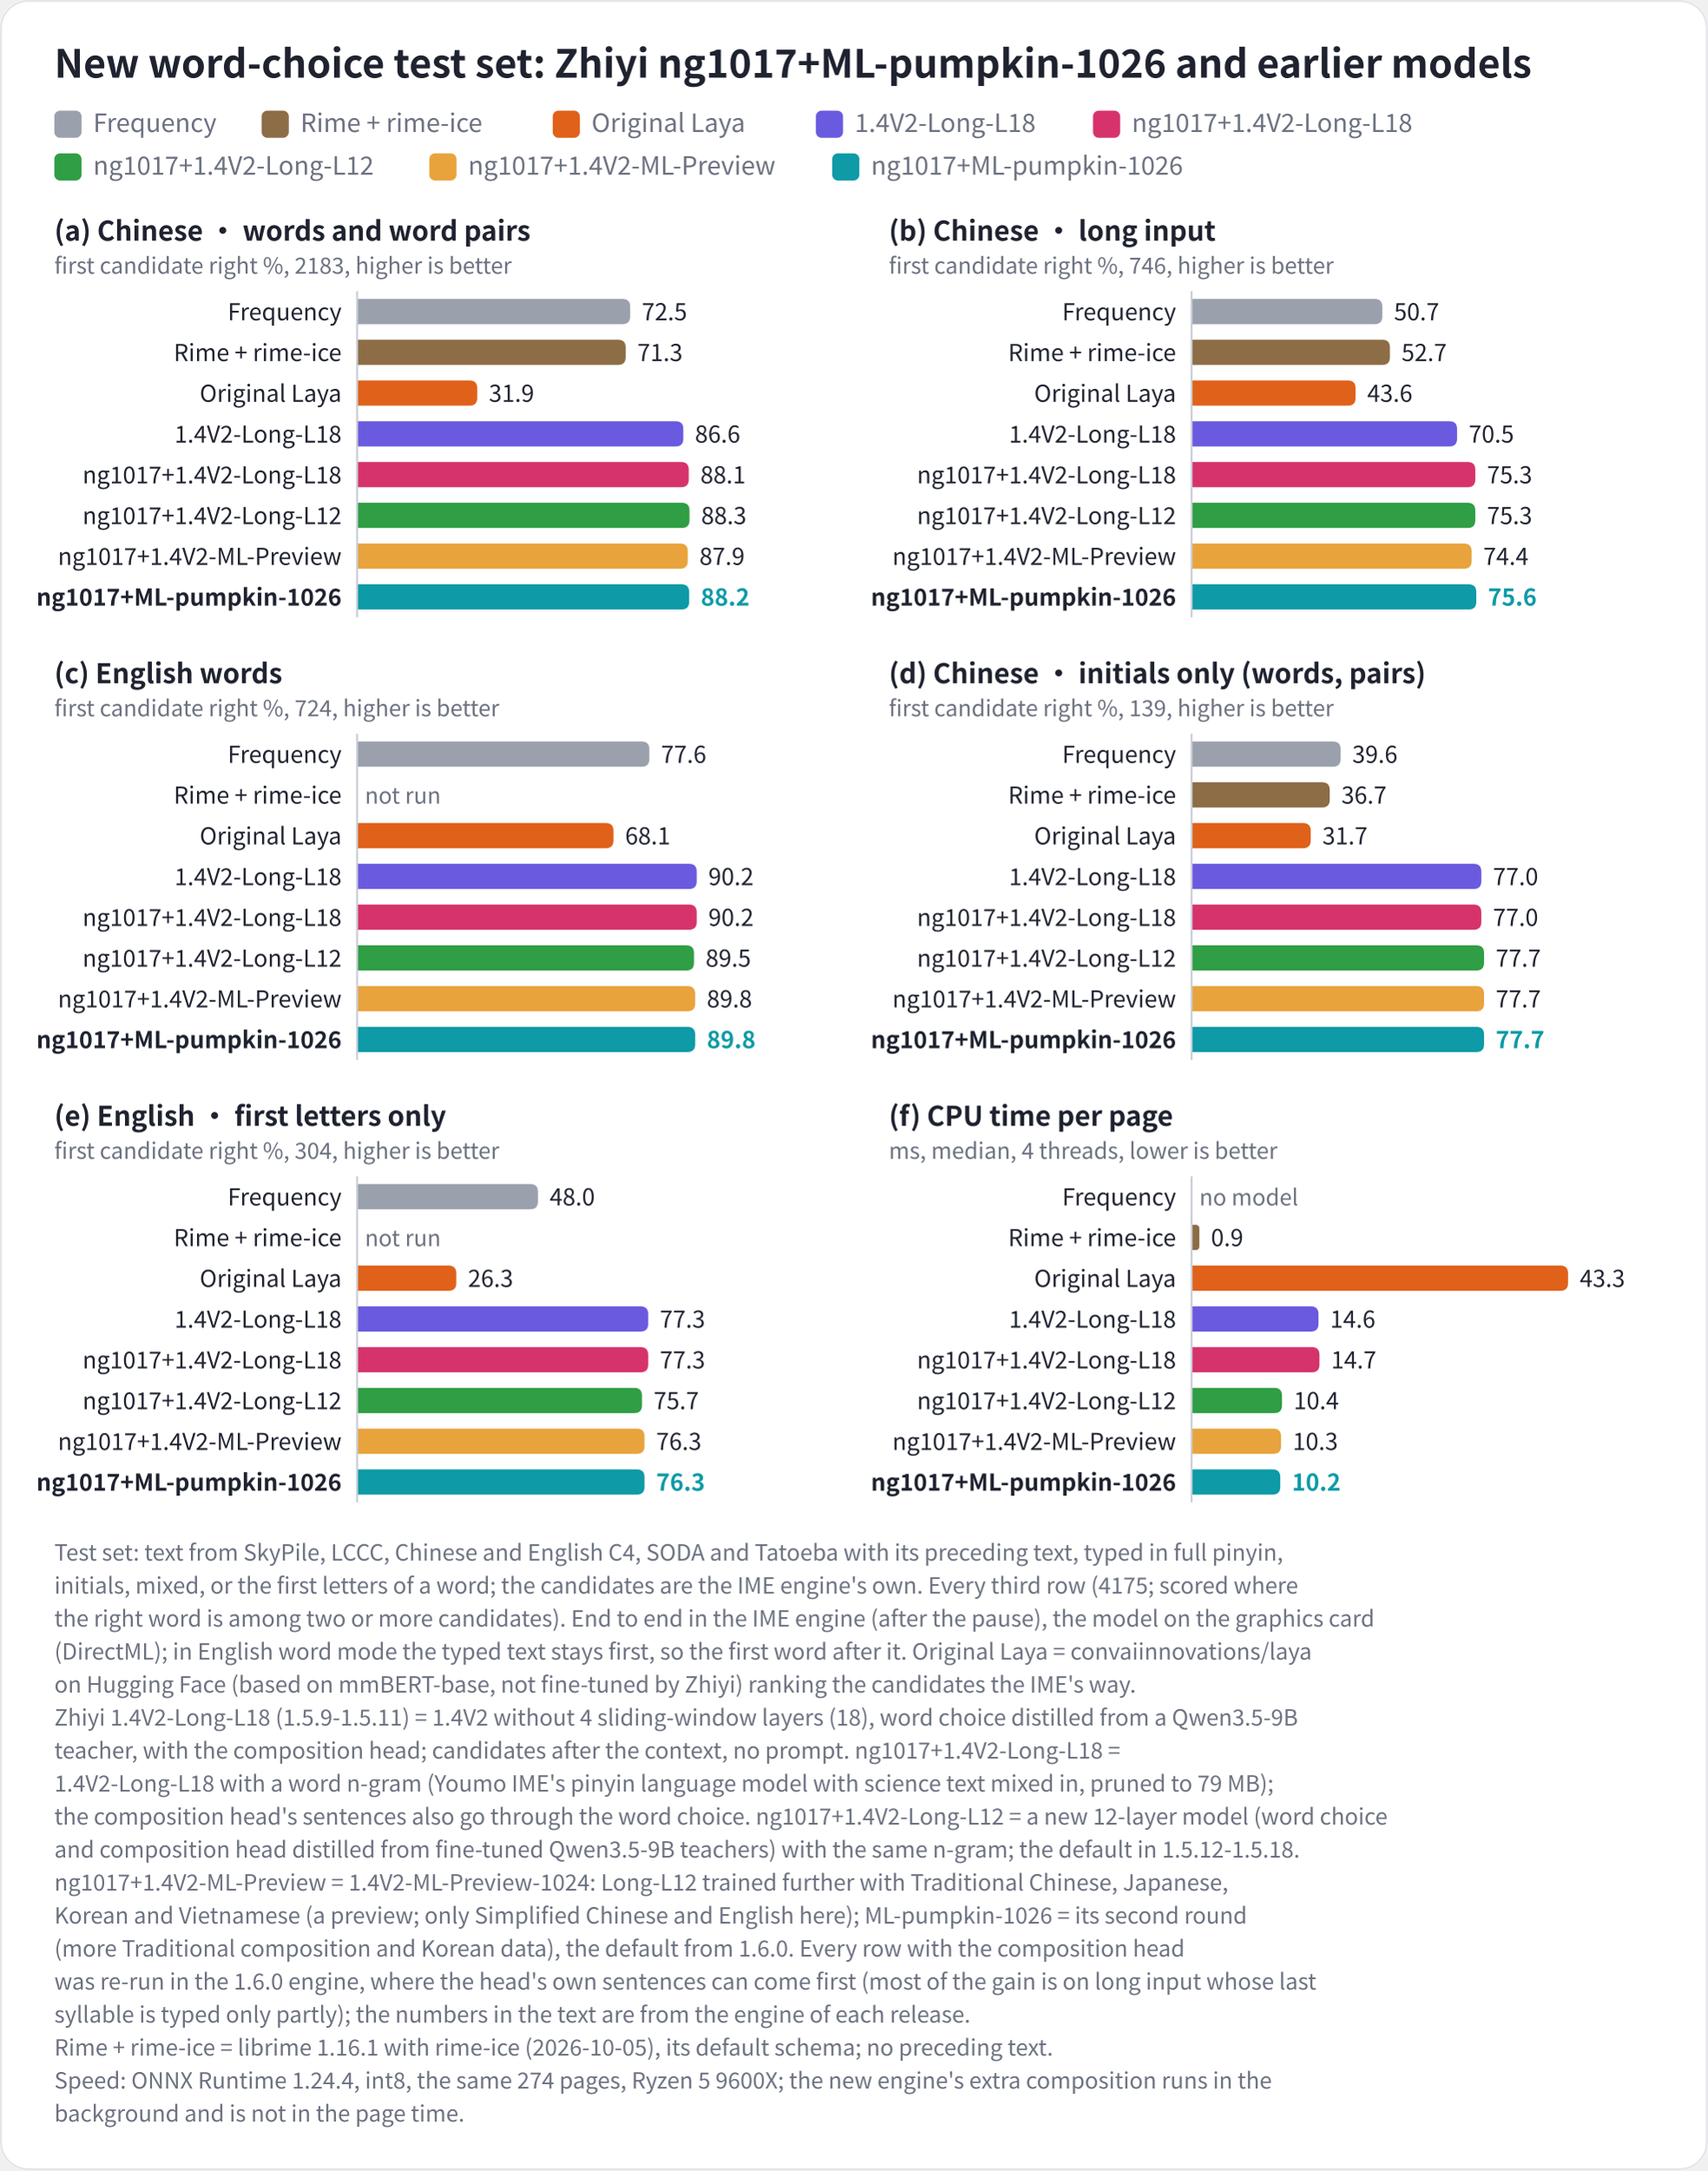
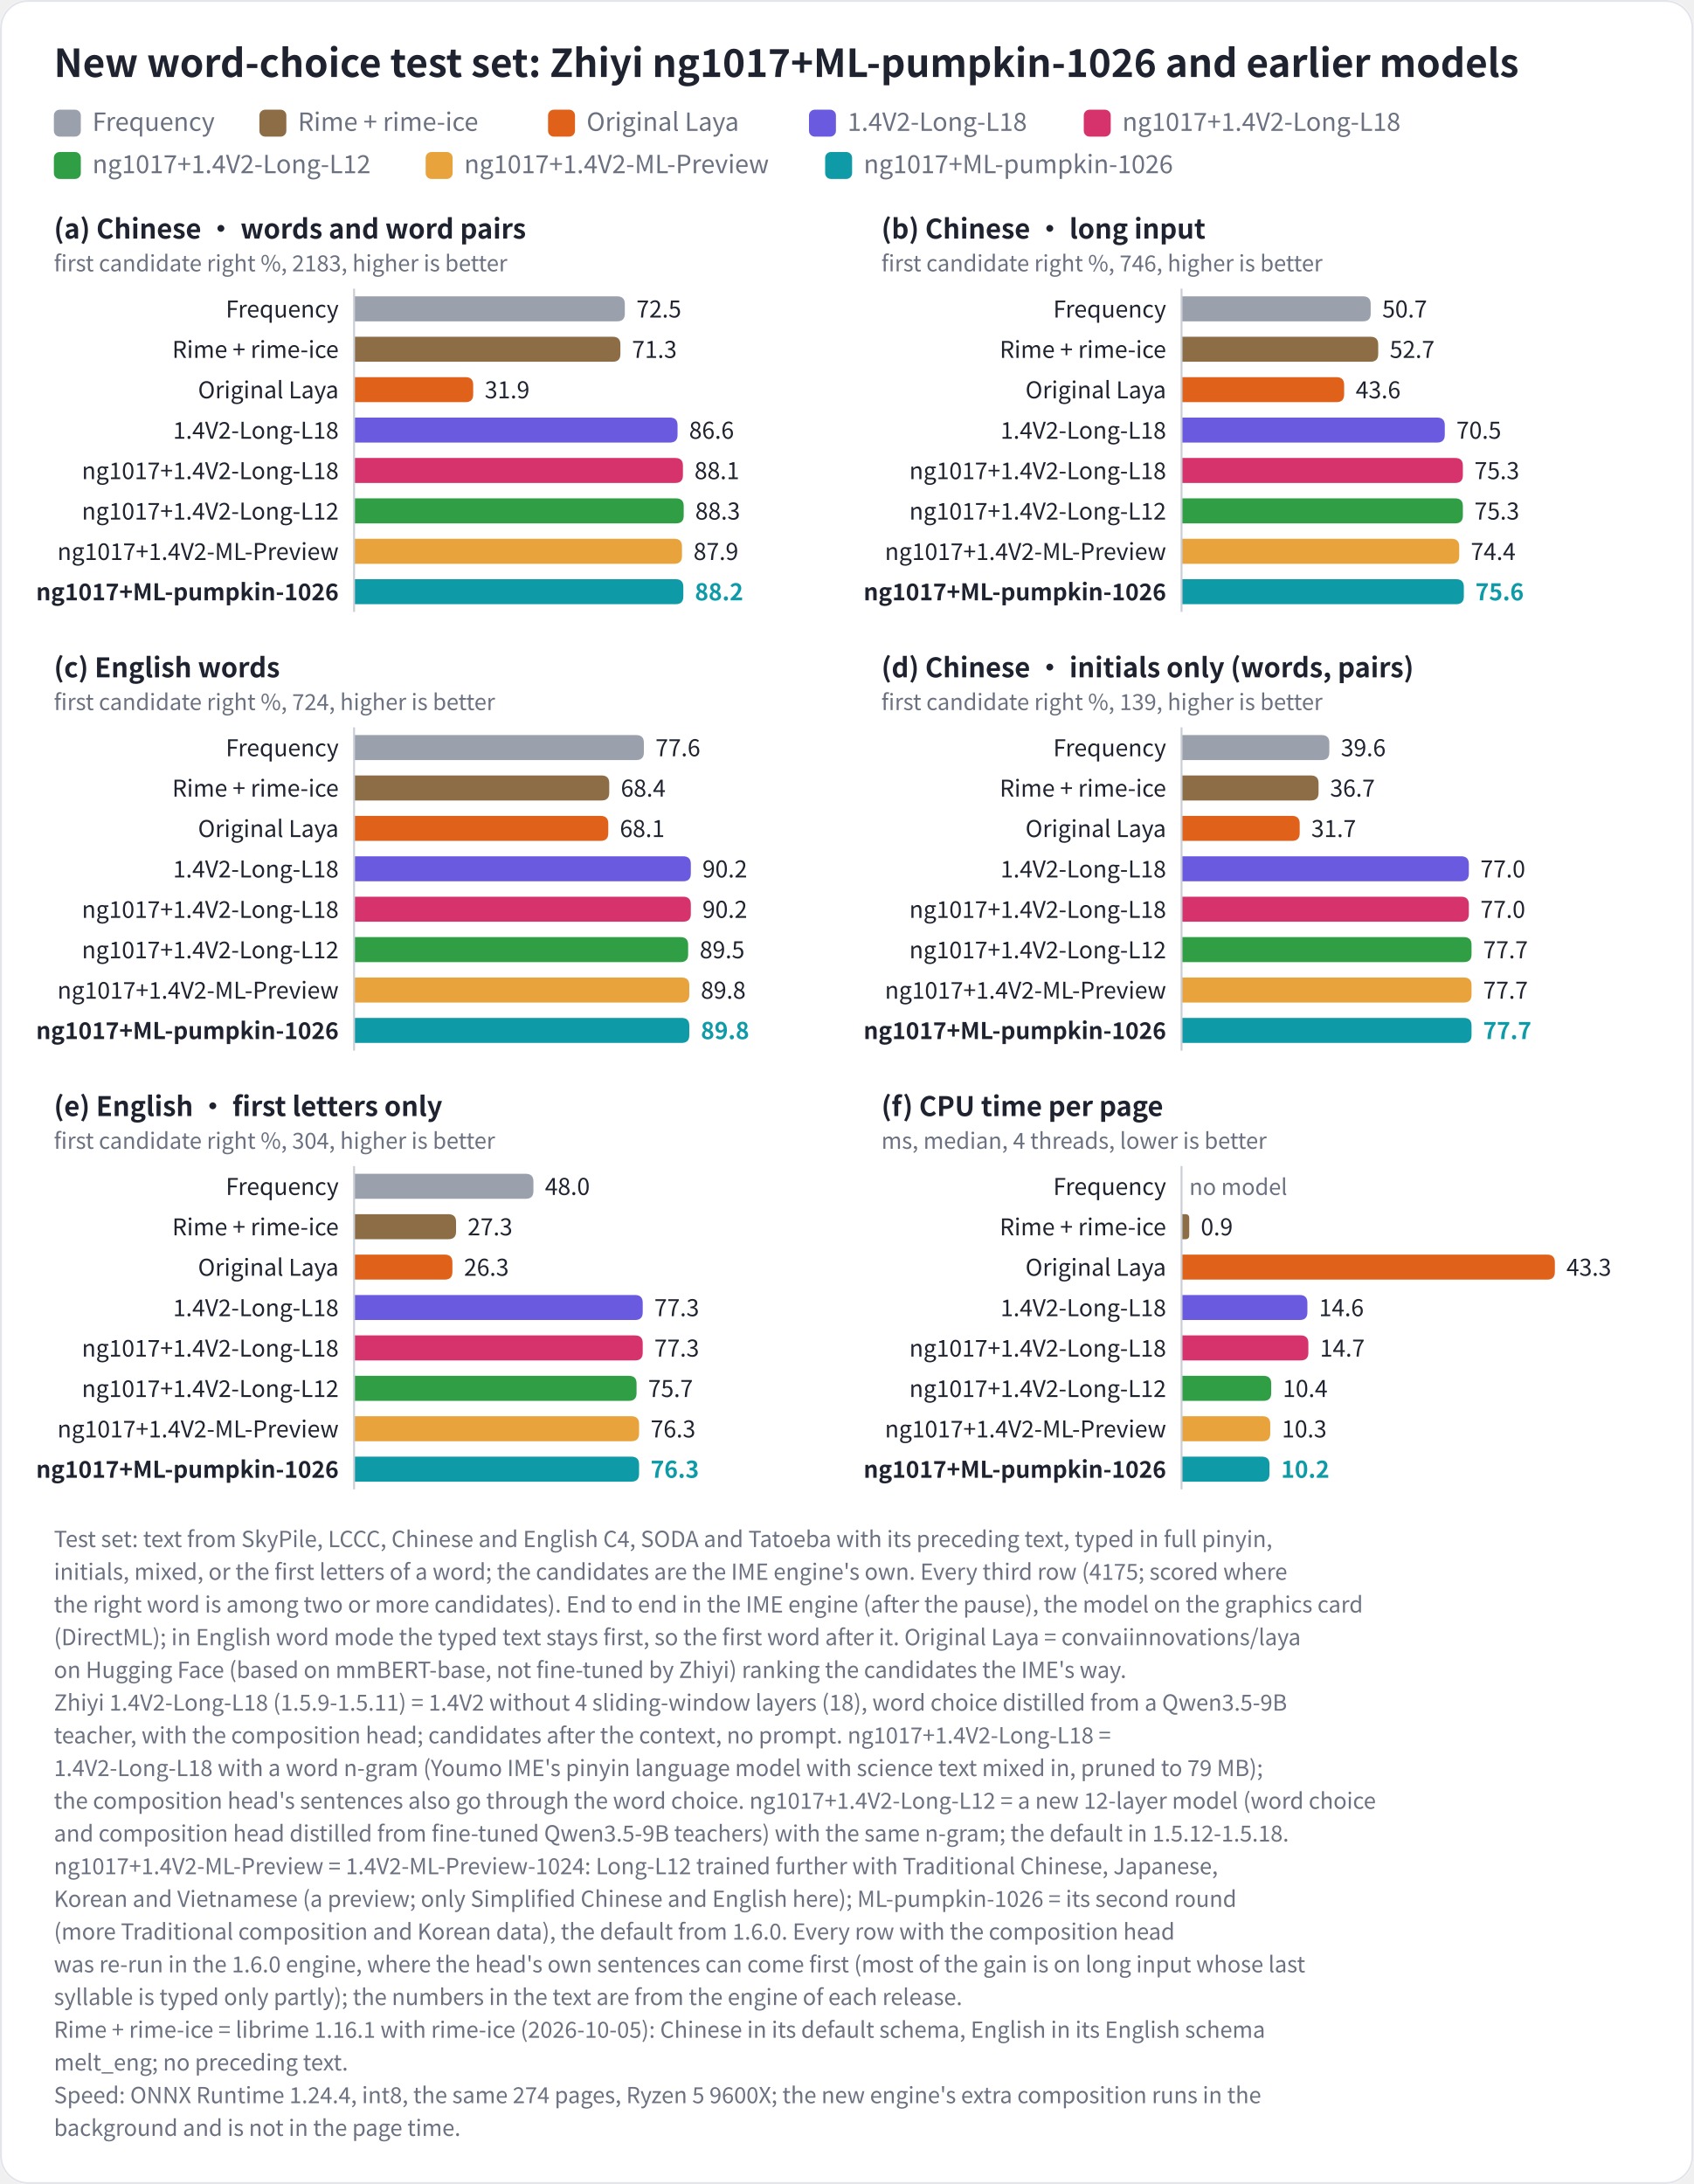
- <svg xmlns="http://www.w3.org/2000/svg" width="880" height="1118" viewBox="0 0 880 1118" font-family="'Microsoft YaHei','PingFang SC','Noto Sans CJK SC','Segoe UI',sans-serif">
-   <rect width="880" height="1118" rx="14" fill="#FFFFFF" />
-   <rect x="0.5" y="0.5" width="879" height="1117" rx="14" fill="none" stroke="#E3E5EB" />
+ <svg xmlns="http://www.w3.org/2000/svg" width="880" height="1135" viewBox="0 0 880 1135" font-family="'Microsoft YaHei','PingFang SC','Noto Sans CJK SC','Segoe UI',sans-serif">
+   <rect width="880" height="1135" rx="14" fill="#FFFFFF" />
+   <rect x="0.5" y="0.5" width="879" height="1134" rx="14" fill="none" stroke="#E3E5EB" />
  <text x="28" y="40" font-size="20" font-weight="700" fill="#1F2330">New word-choice test set: Zhiyi ng1017+ML-pumpkin-1026 and earlier models</text>
  <rect x="28" y="57" width="14" height="14" rx="3" fill="#9AA1AD" />
  <text x="48" y="68" font-size="13" fill="#6B7180">Frequency</text>
  <rect x="134.8" y="57" width="14" height="14" rx="3" fill="#8C6D46" />
  <text x="154.8" y="68" font-size="13" fill="#6B7180">Rime + rime-ice</text>
  <rect x="284.8" y="57" width="14" height="14" rx="3" fill="#E0611A" />
  <text x="304.8" y="68" font-size="13" fill="#6B7180">Original Laya</text>
  <rect x="420.4" y="57" width="14" height="14" rx="3" fill="#6A5AE0" />
  <text x="440.4" y="68" font-size="13" fill="#6B7180">1.4V2-Long-L18</text>
  <rect x="563.2" y="57" width="14" height="14" rx="3" fill="#D6336C" />
  <text x="583.2" y="68" font-size="13" fill="#6B7180">ng1017+1.4V2-Long-L18</text>
  <rect x="28" y="79" width="14" height="14" rx="3" fill="#2F9E44" />
  <text x="48" y="90" font-size="13" fill="#6B7180">ng1017+1.4V2-Long-L12</text>
  <rect x="221.2" y="79" width="14" height="14" rx="3" fill="#E8A33D" />
  <text x="241.2" y="90" font-size="13" fill="#6B7180">ng1017+1.4V2-ML-Preview</text>
  <rect x="428.8" y="79" width="14" height="14" rx="3" fill="#0E9AA7" />
  <text x="448.8" y="90" font-size="13" fill="#6B7180">ng1017+ML-pumpkin-1026</text>
  <text x="28" y="124" font-size="14" font-weight="700" fill="#1F2330">(a) Chinese · words and word pairs</text>
  <text x="28" y="141" font-size="11.5" fill="#6B7180">first candidate right %, 2183, higher is better</text>
  <text x="176" y="165" font-size="12" text-anchor="end" font-weight="400" fill="#1F2330">Frequency</text>
  <path d="M184,154 H320.7 Q324.7,154 324.7,158.0 V163.0 Q324.7,167 320.7,167 H184 Z" fill="#9AA1AD" />
  <text x="330.7" y="165" font-size="12" font-weight="400" fill="#1F2330">72.5</text>
  <text x="176" y="186" font-size="12" text-anchor="end" font-weight="400" fill="#1F2330">Rime + rime-ice</text>
  <path d="M184,175 H318.4 Q322.4,175 322.4,179.0 V184.0 Q322.4,188 318.4,188 H184 Z" fill="#8C6D46" />
  <text x="328.4" y="186" font-size="12" font-weight="400" fill="#1F2330">71.3</text>
  <text x="176" y="207" font-size="12" text-anchor="end" font-weight="400" fill="#1F2330">Original Laya</text>
  <path d="M184,196 H241.9 Q245.9,196 245.9,200.0 V205.0 Q245.9,209 241.9,209 H184 Z" fill="#E0611A" />
  <text x="251.9" y="207" font-size="12" font-weight="400" fill="#1F2330">31.9</text>
  <text x="176" y="228" font-size="12" text-anchor="end" font-weight="400" fill="#1F2330">1.4V2-Long-L18</text>
  <path d="M184,217 H348.1 Q352.1,217 352.1,221.0 V226.0 Q352.1,230 348.1,230 H184 Z" fill="#6A5AE0" />
  <text x="358.1" y="228" font-size="12" font-weight="400" fill="#1F2330">86.6</text>
  <text x="176" y="249" font-size="12" text-anchor="end" font-weight="400" fill="#1F2330">ng1017+1.4V2-Long-L18</text>
  <path d="M184,238 H350.9 Q354.9,238 354.9,242.0 V247.0 Q354.9,251 350.9,251 H184 Z" fill="#D6336C" />
  <text x="360.9" y="249" font-size="12" font-weight="400" fill="#1F2330">88.1</text>
  <text x="176" y="270" font-size="12" text-anchor="end" font-weight="400" fill="#1F2330">ng1017+1.4V2-Long-L12</text>
  <path d="M184,259 H351.3 Q355.3,259 355.3,263.0 V268.0 Q355.3,272 351.3,272 H184 Z" fill="#2F9E44" />
  <text x="361.3" y="270" font-size="12" font-weight="400" fill="#1F2330">88.3</text>
  <text x="176" y="291" font-size="12" text-anchor="end" font-weight="400" fill="#1F2330">ng1017+1.4V2-ML-Preview</text>
  <path d="M184,280 H350.4 Q354.4,280 354.4,284.0 V289.0 Q354.4,293 350.4,293 H184 Z" fill="#E8A33D" />
  <text x="360.4" y="291" font-size="12" font-weight="400" fill="#1F2330">87.9</text>
  <text x="176" y="312" font-size="12" text-anchor="end" font-weight="700" fill="#1F2330">ng1017+ML-pumpkin-1026</text>
  <path d="M184,301 H351.1 Q355.1,301 355.1,305.0 V310.0 Q355.1,314 351.1,314 H184 Z" fill="#0E9AA7" />
  <text x="361.1" y="312" font-size="12" font-weight="700" fill="#0E9AA7">88.2</text>
  <line x1="184" y1="150" x2="184" y2="318" stroke="#C9CDD6" />
  <text x="458" y="124" font-size="14" font-weight="700" fill="#1F2330">(b) Chinese · long input</text>
  <text x="458" y="141" font-size="11.5" fill="#6B7180">first candidate right %, 746, higher is better</text>
  <text x="606" y="165" font-size="12" text-anchor="end" font-weight="400" fill="#1F2330">Frequency</text>
  <path d="M614,154 H708.3 Q712.3,154 712.3,158.0 V163.0 Q712.3,167 708.3,167 H614 Z" fill="#9AA1AD" />
  <text x="718.3" y="165" font-size="12" font-weight="400" fill="#1F2330">50.7</text>
  <text x="606" y="186" font-size="12" text-anchor="end" font-weight="400" fill="#1F2330">Rime + rime-ice</text>
  <path d="M614,175 H712.2 Q716.2,175 716.2,179.0 V184.0 Q716.2,188 712.2,188 H614 Z" fill="#8C6D46" />
  <text x="722.2" y="186" font-size="12" font-weight="400" fill="#1F2330">52.7</text>
  <text x="606" y="207" font-size="12" text-anchor="end" font-weight="400" fill="#1F2330">Original Laya</text>
  <path d="M614,196 H694.5 Q698.5,196 698.5,200.0 V205.0 Q698.5,209 694.5,209 H614 Z" fill="#E0611A" />
  <text x="704.5" y="207" font-size="12" font-weight="400" fill="#1F2330">43.6</text>
  <text x="606" y="228" font-size="12" text-anchor="end" font-weight="400" fill="#1F2330">1.4V2-Long-L18</text>
  <path d="M614,217 H746.8 Q750.8,217 750.8,221.0 V226.0 Q750.8,230 746.8,230 H614 Z" fill="#6A5AE0" />
  <text x="756.8" y="228" font-size="12" font-weight="400" fill="#1F2330">70.5</text>
  <text x="606" y="249" font-size="12" text-anchor="end" font-weight="400" fill="#1F2330">ng1017+1.4V2-Long-L18</text>
  <path d="M614,238 H756.2 Q760.2,238 760.2,242.0 V247.0 Q760.2,251 756.2,251 H614 Z" fill="#D6336C" />
  <text x="766.2" y="249" font-size="12" font-weight="400" fill="#1F2330">75.3</text>
  <text x="606" y="270" font-size="12" text-anchor="end" font-weight="400" fill="#1F2330">ng1017+1.4V2-Long-L12</text>
  <path d="M614,259 H756.2 Q760.2,259 760.2,263.0 V268.0 Q760.2,272 756.2,272 H614 Z" fill="#2F9E44" />
  <text x="766.2" y="270" font-size="12" font-weight="400" fill="#1F2330">75.3</text>
  <text x="606" y="291" font-size="12" text-anchor="end" font-weight="400" fill="#1F2330">ng1017+1.4V2-ML-Preview</text>
  <path d="M614,280 H754.3 Q758.3,280 758.3,284.0 V289.0 Q758.3,293 754.3,293 H614 Z" fill="#E8A33D" />
  <text x="764.3" y="291" font-size="12" font-weight="400" fill="#1F2330">74.4</text>
  <text x="606" y="312" font-size="12" text-anchor="end" font-weight="700" fill="#1F2330">ng1017+ML-pumpkin-1026</text>
  <path d="M614,301 H756.7 Q760.7,301 760.7,305.0 V310.0 Q760.7,314 756.7,314 H614 Z" fill="#0E9AA7" />
  <text x="766.7" y="312" font-size="12" font-weight="700" fill="#0E9AA7">75.6</text>
  <line x1="614" y1="150" x2="614" y2="318" stroke="#C9CDD6" />
  <text x="28" y="352" font-size="14" font-weight="700" fill="#1F2330">(c) English words</text>
  <text x="28" y="369" font-size="11.5" fill="#6B7180">first candidate right %, 724, higher is better</text>
  <text x="176" y="393" font-size="12" text-anchor="end" font-weight="400" fill="#1F2330">Frequency</text>
  <path d="M184,382 H330.6 Q334.6,382 334.6,386.0 V391.0 Q334.6,395 330.6,395 H184 Z" fill="#9AA1AD" />
  <text x="340.6" y="393" font-size="12" font-weight="400" fill="#1F2330">77.6</text>
  <text x="176" y="414" font-size="12" text-anchor="end" font-weight="400" fill="#1F2330">Rime + rime-ice</text>
-   <text x="188" y="414" font-size="11.5" fill="#6B7180">not run</text>
+   <path d="M184,403 H312.6 Q316.6,403 316.6,407.0 V412.0 Q316.6,416 312.6,416 H184 Z" fill="#8C6D46" />
+   <text x="322.6" y="414" font-size="12" font-weight="400" fill="#1F2330">68.4</text>
  <text x="176" y="435" font-size="12" text-anchor="end" font-weight="400" fill="#1F2330">Original Laya</text>
  <path d="M184,424 H312.1 Q316.1,424 316.1,428.0 V433.0 Q316.1,437 312.1,437 H184 Z" fill="#E0611A" />
  <text x="322.1" y="435" font-size="12" font-weight="400" fill="#1F2330">68.1</text>
  <text x="176" y="456" font-size="12" text-anchor="end" font-weight="400" fill="#1F2330">1.4V2-Long-L18</text>
  <path d="M184,445 H355.0 Q359.0,445 359.0,449.0 V454.0 Q359.0,458 355.0,458 H184 Z" fill="#6A5AE0" />
  <text x="365.0" y="456" font-size="12" font-weight="400" fill="#1F2330">90.2</text>
  <text x="176" y="477" font-size="12" text-anchor="end" font-weight="400" fill="#1F2330">ng1017+1.4V2-Long-L18</text>
  <path d="M184,466 H355.0 Q359.0,466 359.0,470.0 V475.0 Q359.0,479 355.0,479 H184 Z" fill="#D6336C" />
  <text x="365.0" y="477" font-size="12" font-weight="400" fill="#1F2330">90.2</text>
  <text x="176" y="498" font-size="12" text-anchor="end" font-weight="400" fill="#1F2330">ng1017+1.4V2-Long-L12</text>
  <path d="M184,487 H353.6 Q357.6,487 357.6,491.0 V496.0 Q357.6,500 353.6,500 H184 Z" fill="#2F9E44" />
  <text x="363.6" y="498" font-size="12" font-weight="400" fill="#1F2330">89.5</text>
  <text x="176" y="519" font-size="12" text-anchor="end" font-weight="400" fill="#1F2330">ng1017+1.4V2-ML-Preview</text>
  <path d="M184,508 H354.2 Q358.2,508 358.2,512.0 V517.0 Q358.2,521 354.2,521 H184 Z" fill="#E8A33D" />
  <text x="364.2" y="519" font-size="12" font-weight="400" fill="#1F2330">89.8</text>
  <text x="176" y="540" font-size="12" text-anchor="end" font-weight="700" fill="#1F2330">ng1017+ML-pumpkin-1026</text>
  <path d="M184,529 H354.2 Q358.2,529 358.2,533.0 V538.0 Q358.2,542 354.2,542 H184 Z" fill="#0E9AA7" />
  <text x="364.2" y="540" font-size="12" font-weight="700" fill="#0E9AA7">89.8</text>
  <line x1="184" y1="378" x2="184" y2="546" stroke="#C9CDD6" />
  <text x="458" y="352" font-size="14" font-weight="700" fill="#1F2330">(d) Chinese · initials only (words, pairs)</text>
  <text x="458" y="369" font-size="11.5" fill="#6B7180">first candidate right %, 139, higher is better</text>
  <text x="606" y="393" font-size="12" text-anchor="end" font-weight="400" fill="#1F2330">Frequency</text>
  <path d="M614,382 H686.8 Q690.8,382 690.8,386.0 V391.0 Q690.8,395 686.8,395 H614 Z" fill="#9AA1AD" />
  <text x="696.8" y="393" font-size="12" font-weight="400" fill="#1F2330">39.6</text>
  <text x="606" y="414" font-size="12" text-anchor="end" font-weight="400" fill="#1F2330">Rime + rime-ice</text>
  <path d="M614,403 H681.2 Q685.2,403 685.2,407.0 V412.0 Q685.2,416 681.2,416 H614 Z" fill="#8C6D46" />
  <text x="691.2" y="414" font-size="12" font-weight="400" fill="#1F2330">36.7</text>
  <text x="606" y="435" font-size="12" text-anchor="end" font-weight="400" fill="#1F2330">Original Laya</text>
  <path d="M614,424 H671.4 Q675.4,424 675.4,428.0 V433.0 Q675.4,437 671.4,437 H614 Z" fill="#E0611A" />
  <text x="681.4" y="435" font-size="12" font-weight="400" fill="#1F2330">31.7</text>
  <text x="606" y="456" font-size="12" text-anchor="end" font-weight="400" fill="#1F2330">1.4V2-Long-L18</text>
  <path d="M614,445 H759.3 Q763.3,445 763.3,449.0 V454.0 Q763.3,458 759.3,458 H614 Z" fill="#6A5AE0" />
  <text x="769.3" y="456" font-size="12" font-weight="400" fill="#1F2330">77.0</text>
  <text x="606" y="477" font-size="12" text-anchor="end" font-weight="400" fill="#1F2330">ng1017+1.4V2-Long-L18</text>
  <path d="M614,466 H759.3 Q763.3,466 763.3,470.0 V475.0 Q763.3,479 759.3,479 H614 Z" fill="#D6336C" />
  <text x="769.3" y="477" font-size="12" font-weight="400" fill="#1F2330">77.0</text>
  <text x="606" y="498" font-size="12" text-anchor="end" font-weight="400" fill="#1F2330">ng1017+1.4V2-Long-L12</text>
  <path d="M614,487 H760.7 Q764.7,487 764.7,491.0 V496.0 Q764.7,500 760.7,500 H614 Z" fill="#2F9E44" />
  <text x="770.7" y="498" font-size="12" font-weight="400" fill="#1F2330">77.7</text>
  <text x="606" y="519" font-size="12" text-anchor="end" font-weight="400" fill="#1F2330">ng1017+1.4V2-ML-Preview</text>
  <path d="M614,508 H760.7 Q764.7,508 764.7,512.0 V517.0 Q764.7,521 760.7,521 H614 Z" fill="#E8A33D" />
  <text x="770.7" y="519" font-size="12" font-weight="400" fill="#1F2330">77.7</text>
  <text x="606" y="540" font-size="12" text-anchor="end" font-weight="700" fill="#1F2330">ng1017+ML-pumpkin-1026</text>
  <path d="M614,529 H760.7 Q764.7,529 764.7,533.0 V538.0 Q764.7,542 760.7,542 H614 Z" fill="#0E9AA7" />
  <text x="770.7" y="540" font-size="12" font-weight="700" fill="#0E9AA7">77.7</text>
  <line x1="614" y1="378" x2="614" y2="546" stroke="#C9CDD6" />
  <text x="28" y="580" font-size="14" font-weight="700" fill="#1F2330">(e) English · first letters only</text>
  <text x="28" y="597" font-size="11.5" fill="#6B7180">first candidate right %, 304, higher is better</text>
  <text x="176" y="621" font-size="12" text-anchor="end" font-weight="400" fill="#1F2330">Frequency</text>
  <path d="M184,610 H273.2 Q277.2,610 277.2,614.0 V619.0 Q277.2,623 273.2,623 H184 Z" fill="#9AA1AD" />
  <text x="283.2" y="621" font-size="12" font-weight="400" fill="#1F2330">48.0</text>
  <text x="176" y="642" font-size="12" text-anchor="end" font-weight="400" fill="#1F2330">Rime + rime-ice</text>
-   <text x="188" y="642" font-size="11.5" fill="#6B7180">not run</text>
+   <path d="M184,631 H233.0 Q237.0,631 237.0,635.0 V640.0 Q237.0,644 233.0,644 H184 Z" fill="#8C6D46" />
+   <text x="243.0" y="642" font-size="12" font-weight="400" fill="#1F2330">27.3</text>
  <text x="176" y="663" font-size="12" text-anchor="end" font-weight="400" fill="#1F2330">Original Laya</text>
  <path d="M184,652 H231.1 Q235.1,652 235.1,656.0 V661.0 Q235.1,665 231.1,665 H184 Z" fill="#E0611A" />
  <text x="241.1" y="663" font-size="12" font-weight="400" fill="#1F2330">26.3</text>
  <text x="176" y="684" font-size="12" text-anchor="end" font-weight="400" fill="#1F2330">1.4V2-Long-L18</text>
  <path d="M184,673 H330.0 Q334.0,673 334.0,677.0 V682.0 Q334.0,686 330.0,686 H184 Z" fill="#6A5AE0" />
  <text x="340.0" y="684" font-size="12" font-weight="400" fill="#1F2330">77.3</text>
  <text x="176" y="705" font-size="12" text-anchor="end" font-weight="400" fill="#1F2330">ng1017+1.4V2-Long-L18</text>
  <path d="M184,694 H330.0 Q334.0,694 334.0,698.0 V703.0 Q334.0,707 330.0,707 H184 Z" fill="#D6336C" />
  <text x="340.0" y="705" font-size="12" font-weight="400" fill="#1F2330">77.3</text>
  <text x="176" y="726" font-size="12" text-anchor="end" font-weight="400" fill="#1F2330">ng1017+1.4V2-Long-L12</text>
  <path d="M184,715 H326.8 Q330.8,715 330.8,719.0 V724.0 Q330.8,728 326.8,728 H184 Z" fill="#2F9E44" />
  <text x="336.8" y="726" font-size="12" font-weight="400" fill="#1F2330">75.7</text>
  <text x="176" y="747" font-size="12" text-anchor="end" font-weight="400" fill="#1F2330">ng1017+1.4V2-ML-Preview</text>
  <path d="M184,736 H328.1 Q332.1,736 332.1,740.0 V745.0 Q332.1,749 328.1,749 H184 Z" fill="#E8A33D" />
  <text x="338.1" y="747" font-size="12" font-weight="400" fill="#1F2330">76.3</text>
  <text x="176" y="768" font-size="12" text-anchor="end" font-weight="700" fill="#1F2330">ng1017+ML-pumpkin-1026</text>
  <path d="M184,757 H328.1 Q332.1,757 332.1,761.0 V766.0 Q332.1,770 328.1,770 H184 Z" fill="#0E9AA7" />
  <text x="338.1" y="768" font-size="12" font-weight="700" fill="#0E9AA7">76.3</text>
  <line x1="184" y1="606" x2="184" y2="774" stroke="#C9CDD6" />
  <text x="458" y="580" font-size="14" font-weight="700" fill="#1F2330">(f) CPU time per page</text>
  <text x="458" y="597" font-size="11.5" fill="#6B7180">ms, median, 4 threads, lower is better</text>
  <text x="606" y="621" font-size="12" text-anchor="end" font-weight="400" fill="#1F2330">Frequency</text>
  <text x="618" y="621" font-size="11.5" fill="#6B7180">no model</text>
  <text x="606" y="642" font-size="12" text-anchor="end" font-weight="400" fill="#1F2330">Rime + rime-ice</text>
  <path d="M614,631 H616.0 Q618.0,631 618.0,633.0 V642.0 Q618.0,644 616.0,644 H614 Z" fill="#8C6D46" />
  <text x="624.0" y="642" font-size="12" font-weight="400" fill="#1F2330">0.9</text>
  <text x="606" y="663" font-size="12" text-anchor="end" font-weight="400" fill="#1F2330">Original Laya</text>
  <path d="M614,652 H804.0 Q808.0,652 808.0,656.0 V661.0 Q808.0,665 804.0,665 H614 Z" fill="#E0611A" />
  <text x="814.0" y="663" font-size="12" font-weight="400" fill="#1F2330">43.3</text>
  <text x="606" y="684" font-size="12" text-anchor="end" font-weight="400" fill="#1F2330">1.4V2-Long-L18</text>
  <path d="M614,673 H675.4 Q679.4,673 679.4,677.0 V682.0 Q679.4,686 675.4,686 H614 Z" fill="#6A5AE0" />
  <text x="685.4" y="684" font-size="12" font-weight="400" fill="#1F2330">14.6</text>
  <text x="606" y="705" font-size="12" text-anchor="end" font-weight="400" fill="#1F2330">ng1017+1.4V2-Long-L18</text>
  <path d="M614,694 H675.9 Q679.9,694 679.9,698.0 V703.0 Q679.9,707 675.9,707 H614 Z" fill="#D6336C" />
  <text x="685.9" y="705" font-size="12" font-weight="400" fill="#1F2330">14.7</text>
  <text x="606" y="726" font-size="12" text-anchor="end" font-weight="400" fill="#1F2330">ng1017+1.4V2-Long-L12</text>
  <path d="M614,715 H656.6 Q660.6,715 660.6,719.0 V724.0 Q660.6,728 656.6,728 H614 Z" fill="#2F9E44" />
  <text x="666.6" y="726" font-size="12" font-weight="400" fill="#1F2330">10.4</text>
  <text x="606" y="747" font-size="12" text-anchor="end" font-weight="400" fill="#1F2330">ng1017+1.4V2-ML-Preview</text>
  <path d="M614,736 H656.1 Q660.1,736 660.1,740.0 V745.0 Q660.1,749 656.1,749 H614 Z" fill="#E8A33D" />
  <text x="666.1" y="747" font-size="12" font-weight="400" fill="#1F2330">10.3</text>
  <text x="606" y="768" font-size="12" text-anchor="end" font-weight="700" fill="#1F2330">ng1017+ML-pumpkin-1026</text>
  <path d="M614,757 H655.7 Q659.7,757 659.7,761.0 V766.0 Q659.7,770 655.7,770 H614 Z" fill="#0E9AA7" />
  <text x="665.7" y="768" font-size="12" font-weight="700" fill="#0E9AA7">10.2</text>
  <line x1="614" y1="606" x2="614" y2="774" stroke="#C9CDD6" />
  <text x="28" y="804" font-size="11.5" fill="#6B7180">Test set: text from SkyPile, LCCC, Chinese and English C4, SODA and Tatoeba with its preceding text, typed in full pinyin,</text>
  <text x="28" y="821" font-size="11.5" fill="#6B7180">initials, mixed, or the first letters of a word; the candidates are the IME engine's own. Every third row (4175; scored where</text>
  <text x="28" y="838" font-size="11.5" fill="#6B7180">the right word is among two or more candidates). End to end in the IME engine (after the pause), the model on the graphics card</text>
  <text x="28" y="855" font-size="11.5" fill="#6B7180">(DirectML); in English word mode the typed text stays first, so the first word after it. Original Laya = convaiinnovations/laya</text>
  <text x="28" y="872" font-size="11.5" fill="#6B7180">on Hugging Face (based on mmBERT-base, not fine-tuned by Zhiyi) ranking the candidates the IME's way.</text>
  <text x="28" y="889" font-size="11.5" fill="#6B7180">Zhiyi 1.4V2-Long-L18 (1.5.9-1.5.11) = 1.4V2 without 4 sliding-window layers (18), word choice distilled from a Qwen3.5-9B</text>
  <text x="28" y="906" font-size="11.5" fill="#6B7180">teacher, with the composition head; candidates after the context, no prompt. ng1017+1.4V2-Long-L18 =</text>
  <text x="28" y="923" font-size="11.5" fill="#6B7180">1.4V2-Long-L18 with a word n-gram (Youmo IME's pinyin language model with science text mixed in, pruned to 79 MB);</text>
  <text x="28" y="940" font-size="11.5" fill="#6B7180">the composition head's sentences also go through the word choice. ng1017+1.4V2-Long-L12 = a new 12-layer model (word choice</text>
  <text x="28" y="957" font-size="11.5" fill="#6B7180">and composition head distilled from fine-tuned Qwen3.5-9B teachers) with the same n-gram; the default in 1.5.12-1.5.18.</text>
  <text x="28" y="974" font-size="11.5" fill="#6B7180">ng1017+1.4V2-ML-Preview = 1.4V2-ML-Preview-1024: Long-L12 trained further with Traditional Chinese, Japanese,</text>
  <text x="28" y="991" font-size="11.5" fill="#6B7180">Korean and Vietnamese (a preview; only Simplified Chinese and English here); ML-pumpkin-1026 = its second round</text>
  <text x="28" y="1008" font-size="11.5" fill="#6B7180">(more Traditional composition and Korean data), the default from 1.6.0. Every row with the composition head</text>
  <text x="28" y="1025" font-size="11.5" fill="#6B7180">was re-run in the 1.6.0 engine, where the head's own sentences can come first (most of the gain is on long input whose last</text>
  <text x="28" y="1042" font-size="11.5" fill="#6B7180">syllable is typed only partly); the numbers in the text are from the engine of each release.</text>
-   <text x="28" y="1059" font-size="11.5" fill="#6B7180">Rime + rime-ice = librime 1.16.1 with rime-ice (2026-10-05), its default schema; no preceding text.</text>
-   <text x="28" y="1076" font-size="11.5" fill="#6B7180">Speed: ONNX Runtime 1.24.4, int8, the same 274 pages, Ryzen 5 9600X; the new engine's extra composition runs in the</text>
-   <text x="28" y="1093" font-size="11.5" fill="#6B7180">background and is not in the page time.</text>
+   <text x="28" y="1059" font-size="11.5" fill="#6B7180">Rime + rime-ice = librime 1.16.1 with rime-ice (2026-10-05): Chinese in its default schema, English in its English schema</text>
+   <text x="28" y="1076" font-size="11.5" fill="#6B7180">melt_eng; no preceding text.</text>
+   <text x="28" y="1093" font-size="11.5" fill="#6B7180">Speed: ONNX Runtime 1.24.4, int8, the same 274 pages, Ryzen 5 9600X; the new engine's extra composition runs in the</text>
+   <text x="28" y="1110" font-size="11.5" fill="#6B7180">background and is not in the page time.</text>
</svg>
